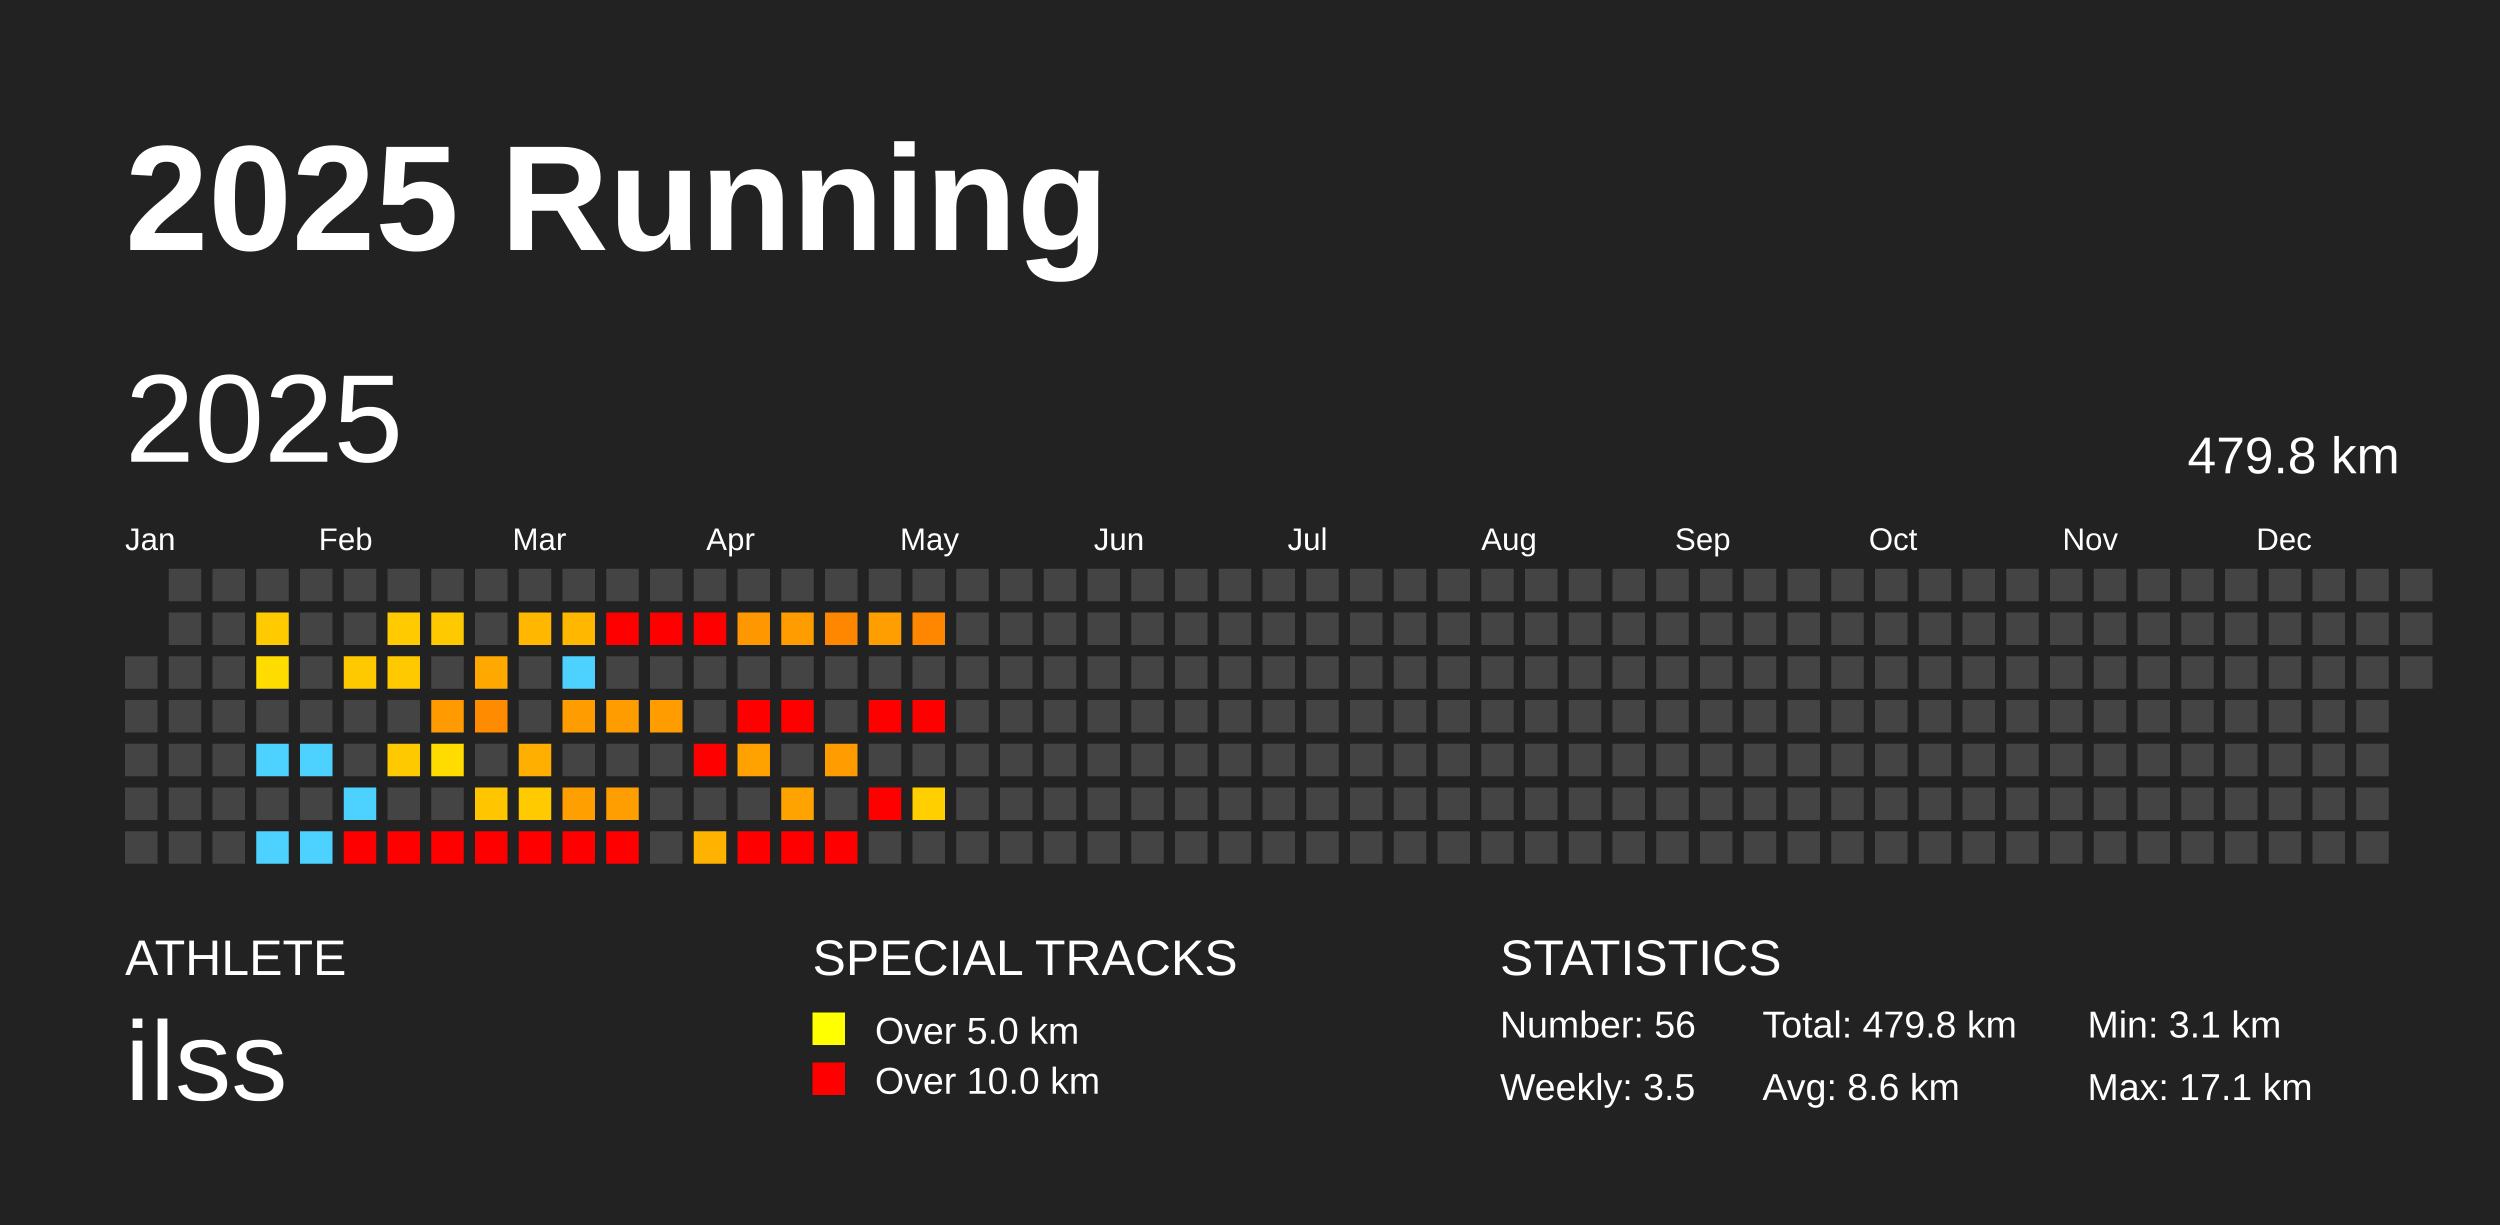
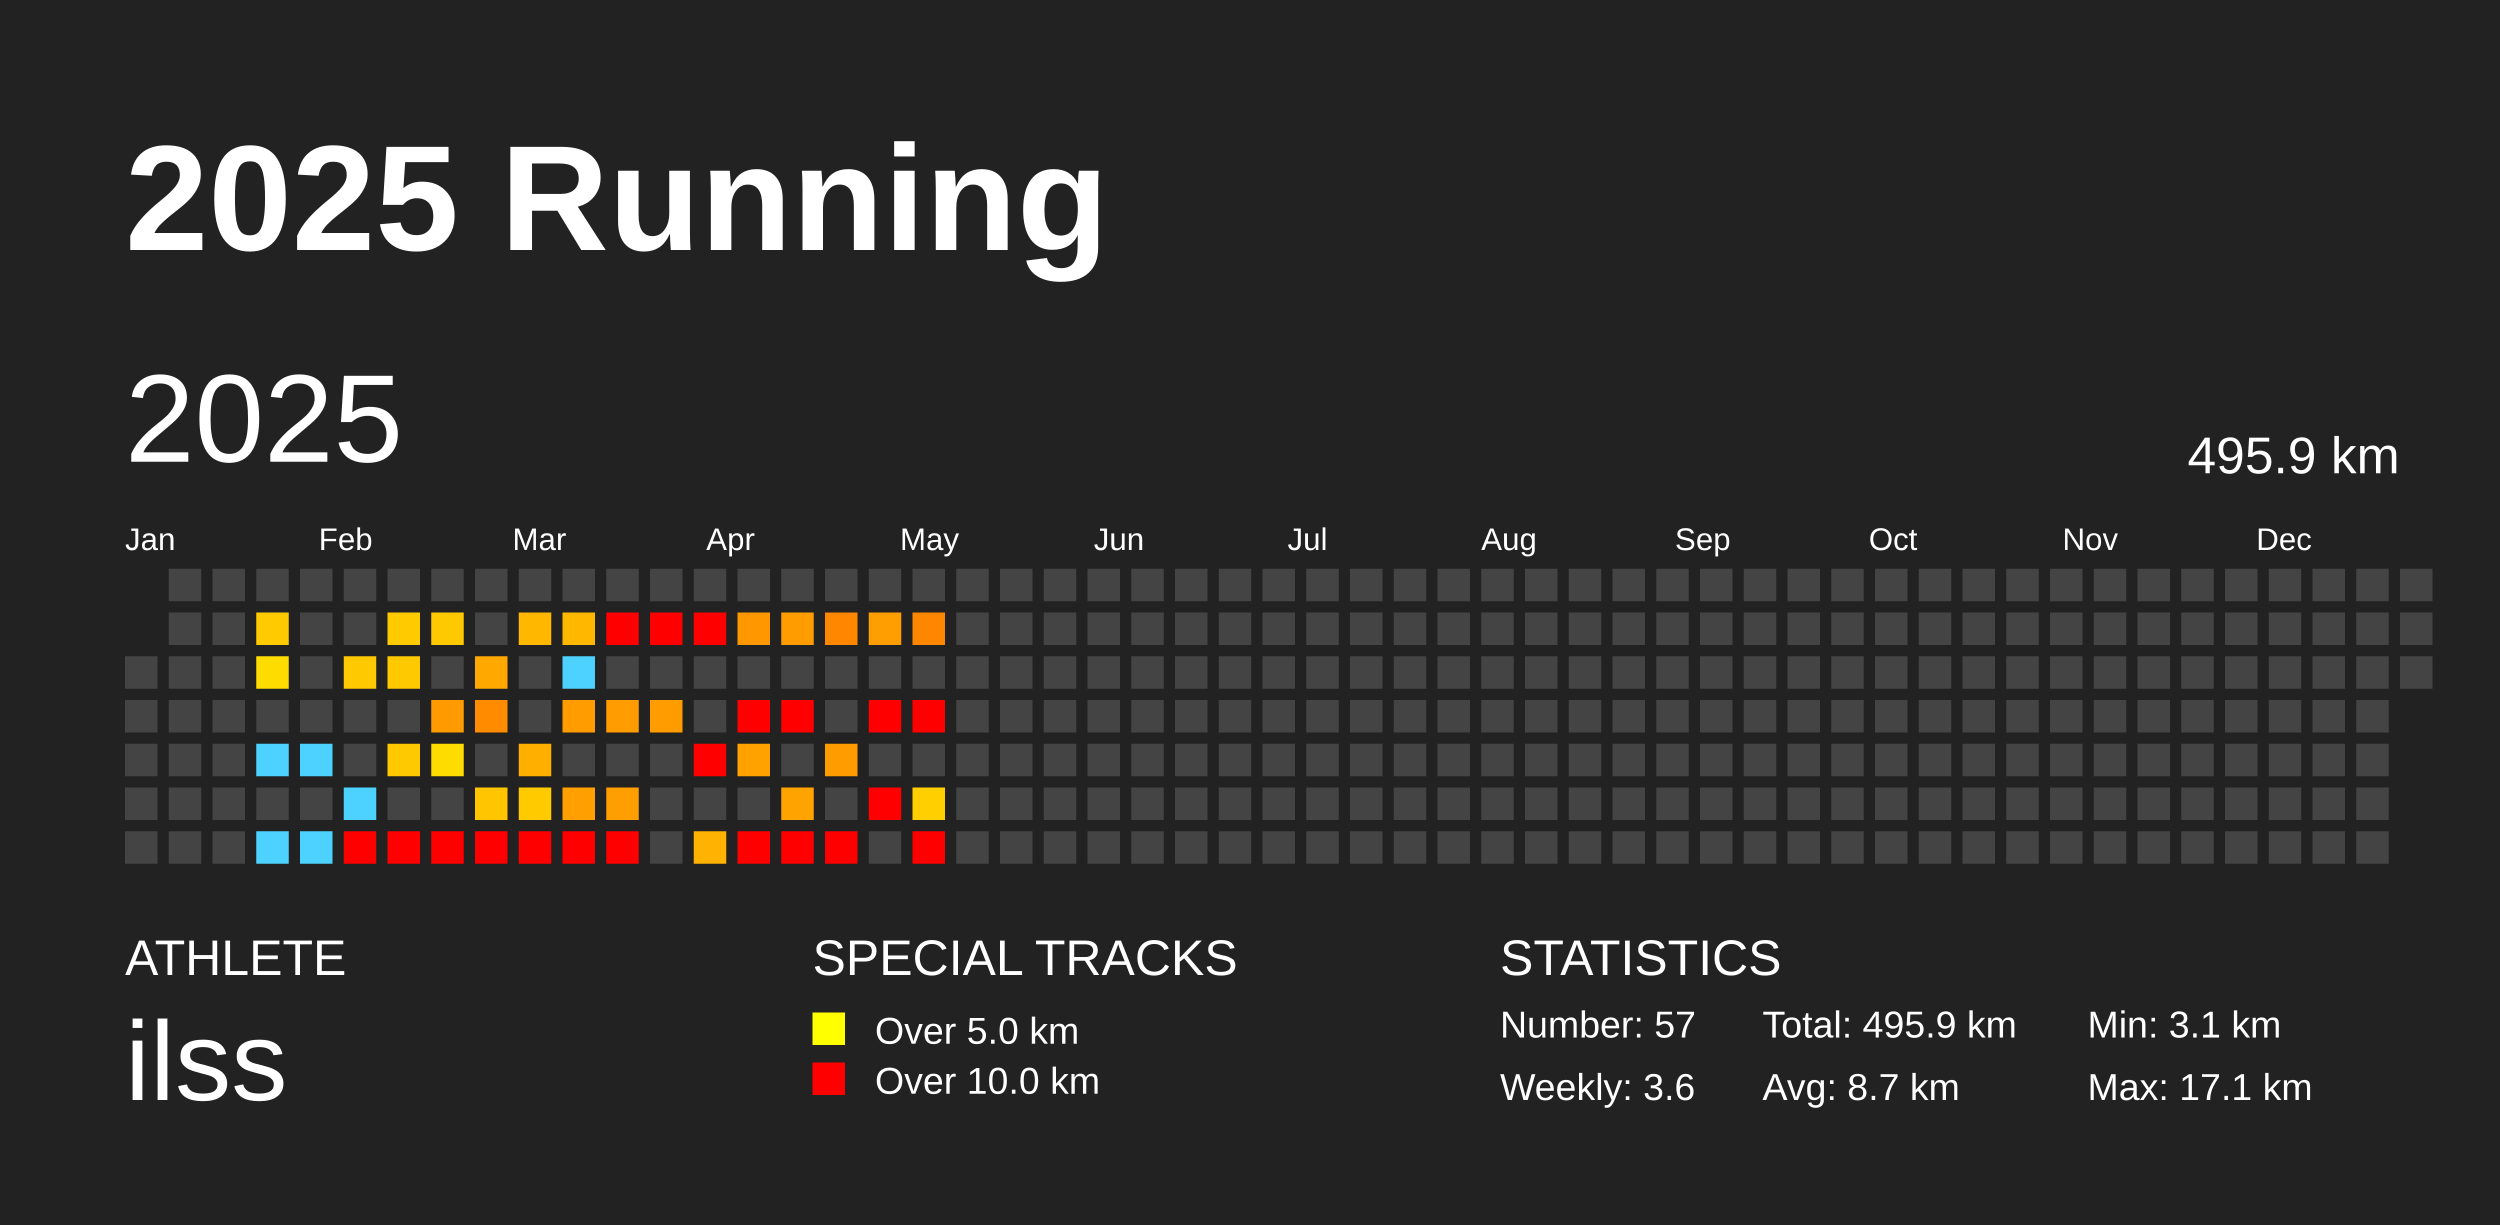
<svg xmlns="http://www.w3.org/2000/svg" baseProfile="full" height="98mm" version="1.1" viewBox="0,0,200,98" width="200mm">
  <defs />
  <rect fill="#222222" height="98" width="200" x="0" y="0" />
  <text fill="#FFFFFF" style="font-size:12px; font-family:Arial; font-weight:bold;" x="10" y="20">2025 Running</text>
  <text fill="#FFFFFF" style="font-size:4px; font-family:Arial" x="10" y="78">ATHLETE</text>
  <text fill="#FFFFFF" style="font-size:9px; font-family:Arial" x="10" y="88">ilss</text>
  <text fill="#FFFFFF" style="font-size:4px; font-family:Arial" x="65" y="78">SPECIAL TRACKS</text>
  <rect fill="yellow" height="2.6" width="2.6" x="65" y="81" />
  <text fill="#FFFFFF" style="font-size:3px; font-family:Arial" x="70" y="83.5">Over 5.0 km</text>
  <rect fill="red" height="2.6" width="2.6" x="65" y="85" />
  <text fill="#FFFFFF" style="font-size:3px; font-family:Arial" x="70" y="87.5">Over 10.0 km</text>
  <text fill="#FFFFFF" style="font-size:4px; font-family:Arial" x="120" y="78">STATISTICS</text>
-   <text fill="#FFFFFF" style="font-size:3px; font-family:Arial" x="120" y="83">Number: 56</text>
-   <text fill="#FFFFFF" style="font-size:3px; font-family:Arial" x="120" y="88">Weekly: 3.5</text>
-   <text fill="#FFFFFF" style="font-size:3px; font-family:Arial" x="141" y="83">Total: 479.8 km</text>
-   <text fill="#FFFFFF" style="font-size:3px; font-family:Arial" x="141" y="88">Avg: 8.6 km</text>
+   <text fill="#FFFFFF" style="font-size:3px; font-family:Arial" x="120" y="83">Number: 57</text>
+   <text fill="#FFFFFF" style="font-size:3px; font-family:Arial" x="120" y="88">Weekly: 3.6</text>
+   <text fill="#FFFFFF" style="font-size:3px; font-family:Arial" x="141" y="83">Total: 495.9 km</text>
+   <text fill="#FFFFFF" style="font-size:3px; font-family:Arial" x="141" y="88">Avg: 8.7 km</text>
  <text fill="#FFFFFF" style="font-size:3px; font-family:Arial" x="167" y="83">Min: 3.1 km</text>
  <text fill="#FFFFFF" style="font-size:3px; font-family:Arial" x="167" y="88">Max: 17.1 km</text>
  <text dominant-baseline="hanging" fill="#FFFFFF" style="font-size:10.0px; font-family:Arial;" x="10" y="30">2025</text>
-   <text dominant-baseline="hanging" fill="#FFFFFF" style="font-size:4.125px; font-family:Arial;" x="175" y="35">479.8 km</text>
+   <text dominant-baseline="hanging" fill="#FFFFFF" style="font-size:4.125px; font-family:Arial;" x="175" y="35">495.9 km</text>
  <text fill="#FFFFFF" style="font-size:2.5px; font-family:Arial" x="10.0" y="44">Jan</text>
  <text fill="#FFFFFF" style="font-size:2.5px; font-family:Arial" x="25.5" y="44">Feb</text>
  <text fill="#FFFFFF" style="font-size:2.5px; font-family:Arial" x="41.0" y="44">Mar</text>
  <text fill="#FFFFFF" style="font-size:2.5px; font-family:Arial" x="56.5" y="44">Apr</text>
  <text fill="#FFFFFF" style="font-size:2.5px; font-family:Arial" x="72.0" y="44">May</text>
  <text fill="#FFFFFF" style="font-size:2.5px; font-family:Arial" x="87.5" y="44">Jun</text>
  <text fill="#FFFFFF" style="font-size:2.5px; font-family:Arial" x="103.0" y="44">Jul</text>
  <text fill="#FFFFFF" style="font-size:2.5px; font-family:Arial" x="118.5" y="44">Aug</text>
  <text fill="#FFFFFF" style="font-size:2.5px; font-family:Arial" x="134.0" y="44">Sep</text>
  <text fill="#FFFFFF" style="font-size:2.5px; font-family:Arial" x="149.5" y="44">Oct</text>
  <text fill="#FFFFFF" style="font-size:2.5px; font-family:Arial" x="165.0" y="44">Nov</text>
  <text fill="#FFFFFF" style="font-size:2.5px; font-family:Arial" x="180.5" y="44">Dec</text>
  <rect fill="#444444" height="2.6" width="2.6" x="10.0" y="52.5" />
  <rect fill="#444444" height="2.6" width="2.6" x="10.0" y="56.0" />
  <rect fill="#444444" height="2.6" width="2.6" x="10.0" y="59.5" />
  <rect fill="#444444" height="2.6" width="2.6" x="10.0" y="63.0" />
  <rect fill="#444444" height="2.6" width="2.6" x="10.0" y="66.5" />
  <rect fill="#444444" height="2.6" width="2.6" x="13.5" y="45.5" />
  <rect fill="#444444" height="2.6" width="2.6" x="13.5" y="49.0" />
  <rect fill="#444444" height="2.6" width="2.6" x="13.5" y="52.5" />
  <rect fill="#444444" height="2.6" width="2.6" x="13.5" y="56.0" />
  <rect fill="#444444" height="2.6" width="2.6" x="13.5" y="59.5" />
  <rect fill="#444444" height="2.6" width="2.6" x="13.5" y="63.0" />
  <rect fill="#444444" height="2.6" width="2.6" x="13.5" y="66.5" />
  <rect fill="#444444" height="2.6" width="2.6" x="17.0" y="45.5" />
  <rect fill="#444444" height="2.6" width="2.6" x="17.0" y="49.0" />
  <rect fill="#444444" height="2.6" width="2.6" x="17.0" y="52.5" />
  <rect fill="#444444" height="2.6" width="2.6" x="17.0" y="56.0" />
  <rect fill="#444444" height="2.6" width="2.6" x="17.0" y="59.5" />
  <rect fill="#444444" height="2.6" width="2.6" x="17.0" y="63.0" />
  <rect fill="#444444" height="2.6" width="2.6" x="17.0" y="66.5" />
  <rect fill="#444444" height="2.6" width="2.6" x="20.5" y="45.5" />
  <rect fill="#ffca00" height="2.6" width="2.6" x="20.5" y="49.0" />
  <rect fill="#ffdc00" height="2.6" width="2.6" x="20.5" y="52.5" />
  <rect fill="#444444" height="2.6" width="2.6" x="20.5" y="56.0" />
  <rect fill="#4dd2ff" height="2.6" width="2.6" x="20.5" y="59.5" />
  <rect fill="#444444" height="2.6" width="2.6" x="20.5" y="63.0" />
  <rect fill="#4dd2ff" height="2.6" width="2.6" x="20.5" y="66.5" />
  <rect fill="#444444" height="2.6" width="2.6" x="24.0" y="45.5" />
  <rect fill="#444444" height="2.6" width="2.6" x="24.0" y="49.0" />
  <rect fill="#444444" height="2.6" width="2.6" x="24.0" y="52.5" />
  <rect fill="#444444" height="2.6" width="2.6" x="24.0" y="56.0" />
  <rect fill="#4dd2ff" height="2.6" width="2.6" x="24.0" y="59.5" />
  <rect fill="#444444" height="2.6" width="2.6" x="24.0" y="63.0" />
  <rect fill="#4dd2ff" height="2.6" width="2.6" x="24.0" y="66.5" />
  <rect fill="#444444" height="2.6" width="2.6" x="27.5" y="45.5" />
  <rect fill="#444444" height="2.6" width="2.6" x="27.5" y="49.0" />
  <rect fill="#ffc900" height="2.6" width="2.6" x="27.5" y="52.5" />
  <rect fill="#444444" height="2.6" width="2.6" x="27.5" y="56.0" />
  <rect fill="#444444" height="2.6" width="2.6" x="27.5" y="59.5" />
  <rect fill="#4dd2ff" height="2.6" width="2.6" x="27.5" y="63.0" />
  <rect fill="red" height="2.6" width="2.6" x="27.5" y="66.5" />
  <rect fill="#444444" height="2.6" width="2.6" x="31.0" y="45.5" />
  <rect fill="#ffca00" height="2.6" width="2.6" x="31.0" y="49.0" />
  <rect fill="#ffc900" height="2.6" width="2.6" x="31.0" y="52.5" />
  <rect fill="#444444" height="2.6" width="2.6" x="31.0" y="56.0" />
  <rect fill="#ffc900" height="2.6" width="2.6" x="31.0" y="59.5" />
  <rect fill="#444444" height="2.6" width="2.6" x="31.0" y="63.0" />
  <rect fill="red" height="2.6" width="2.6" x="31.0" y="66.5" />
  <rect fill="#444444" height="2.6" width="2.6" x="34.5" y="45.5" />
  <rect fill="#ffc900" height="2.6" width="2.6" x="34.5" y="49.0" />
  <rect fill="#444444" height="2.6" width="2.6" x="34.5" y="52.5" />
  <rect fill="#ff9b00" height="2.6" width="2.6" x="34.5" y="56.0" />
  <rect fill="#ffdc00" height="2.6" width="2.6" x="34.5" y="59.5" />
  <rect fill="#444444" height="2.6" width="2.6" x="34.5" y="63.0" />
  <rect fill="red" height="2.6" width="2.6" x="34.5" y="66.5" />
  <rect fill="#444444" height="2.6" width="2.6" x="38.0" y="45.5" />
  <rect fill="#444444" height="2.6" width="2.6" x="38.0" y="49.0" />
  <rect fill="#ffa900" height="2.6" width="2.6" x="38.0" y="52.5" />
  <rect fill="#ff8c00" height="2.6" width="2.6" x="38.0" y="56.0" />
  <rect fill="#444444" height="2.6" width="2.6" x="38.0" y="59.5" />
  <rect fill="#ffc600" height="2.6" width="2.6" x="38.0" y="63.0" />
  <rect fill="red" height="2.6" width="2.6" x="38.0" y="66.5" />
  <rect fill="#444444" height="2.6" width="2.6" x="41.5" y="45.5" />
  <rect fill="#ffb700" height="2.6" width="2.6" x="41.5" y="49.0" />
  <rect fill="#444444" height="2.6" width="2.6" x="41.5" y="52.5" />
  <rect fill="#444444" height="2.6" width="2.6" x="41.5" y="56.0" />
  <rect fill="#ffaf00" height="2.6" width="2.6" x="41.5" y="59.5" />
  <rect fill="#ffca00" height="2.6" width="2.6" x="41.5" y="63.0" />
  <rect fill="red" height="2.6" width="2.6" x="41.5" y="66.5" />
  <rect fill="#444444" height="2.6" width="2.6" x="45.0" y="45.5" />
  <rect fill="#ffb700" height="2.6" width="2.6" x="45.0" y="49.0" />
  <rect fill="#4dd2ff" height="2.6" width="2.6" x="45.0" y="52.5" />
  <rect fill="#ff9d00" height="2.6" width="2.6" x="45.0" y="56.0" />
  <rect fill="#444444" height="2.6" width="2.6" x="45.0" y="59.5" />
  <rect fill="#ff9f00" height="2.6" width="2.6" x="45.0" y="63.0" />
  <rect fill="red" height="2.6" width="2.6" x="45.0" y="66.5" />
  <rect fill="#444444" height="2.6" width="2.6" x="48.5" y="45.5" />
  <rect fill="red" height="2.6" width="2.6" x="48.5" y="49.0" />
  <rect fill="#444444" height="2.6" width="2.6" x="48.5" y="52.5" />
  <rect fill="#ff9c00" height="2.6" width="2.6" x="48.5" y="56.0" />
  <rect fill="#444444" height="2.6" width="2.6" x="48.5" y="59.5" />
  <rect fill="#ff9e00" height="2.6" width="2.6" x="48.5" y="63.0" />
  <rect fill="red" height="2.6" width="2.6" x="48.5" y="66.5" />
  <rect fill="#444444" height="2.6" width="2.6" x="52.0" y="45.5" />
  <rect fill="red" height="2.6" width="2.6" x="52.0" y="49.0" />
  <rect fill="#444444" height="2.6" width="2.6" x="52.0" y="52.5" />
  <rect fill="#ff9c00" height="2.6" width="2.6" x="52.0" y="56.0" />
  <rect fill="#444444" height="2.6" width="2.6" x="52.0" y="59.5" />
  <rect fill="#444444" height="2.6" width="2.6" x="52.0" y="63.0" />
  <rect fill="#444444" height="2.6" width="2.6" x="52.0" y="66.5" />
  <rect fill="#444444" height="2.6" width="2.6" x="55.5" y="45.5" />
  <rect fill="red" height="2.6" width="2.6" x="55.5" y="49.0" />
  <rect fill="#444444" height="2.6" width="2.6" x="55.5" y="52.5" />
  <rect fill="#444444" height="2.6" width="2.6" x="55.5" y="56.0" />
  <rect fill="red" height="2.6" width="2.6" x="55.5" y="59.5" />
  <rect fill="#444444" height="2.6" width="2.6" x="55.5" y="63.0" />
  <rect fill="#ffb200" height="2.6" width="2.6" x="55.5" y="66.5" />
  <rect fill="#444444" height="2.6" width="2.6" x="59.0" y="45.5" />
  <rect fill="#ff9800" height="2.6" width="2.6" x="59.0" y="49.0" />
  <rect fill="#444444" height="2.6" width="2.6" x="59.0" y="52.5" />
  <rect fill="red" height="2.6" width="2.6" x="59.0" y="56.0" />
  <rect fill="#ffa200" height="2.6" width="2.6" x="59.0" y="59.5" />
  <rect fill="#444444" height="2.6" width="2.6" x="59.0" y="63.0" />
  <rect fill="red" height="2.6" width="2.6" x="59.0" y="66.5" />
  <rect fill="#444444" height="2.6" width="2.6" x="62.5" y="45.5" />
  <rect fill="#ff9c00" height="2.6" width="2.6" x="62.5" y="49.0" />
  <rect fill="#444444" height="2.6" width="2.6" x="62.5" y="52.5" />
  <rect fill="red" height="2.6" width="2.6" x="62.5" y="56.0" />
  <rect fill="#444444" height="2.6" width="2.6" x="62.5" y="59.5" />
  <rect fill="#ffa300" height="2.6" width="2.6" x="62.5" y="63.0" />
  <rect fill="red" height="2.6" width="2.6" x="62.5" y="66.5" />
  <rect fill="#444444" height="2.6" width="2.6" x="66.0" y="45.5" />
  <rect fill="#ff8700" height="2.6" width="2.6" x="66.0" y="49.0" />
  <rect fill="#444444" height="2.6" width="2.6" x="66.0" y="52.5" />
  <rect fill="#444444" height="2.6" width="2.6" x="66.0" y="56.0" />
  <rect fill="#ff9c00" height="2.6" width="2.6" x="66.0" y="59.5" />
  <rect fill="#444444" height="2.6" width="2.6" x="66.0" y="63.0" />
  <rect fill="red" height="2.6" width="2.6" x="66.0" y="66.5" />
  <rect fill="#444444" height="2.6" width="2.6" x="69.5" y="45.5" />
  <rect fill="#ff9e00" height="2.6" width="2.6" x="69.5" y="49.0" />
  <rect fill="#444444" height="2.6" width="2.6" x="69.5" y="52.5" />
  <rect fill="red" height="2.6" width="2.6" x="69.5" y="56.0" />
  <rect fill="#444444" height="2.6" width="2.6" x="69.5" y="59.5" />
  <rect fill="red" height="2.6" width="2.6" x="69.5" y="63.0" />
  <rect fill="#444444" height="2.6" width="2.6" x="69.5" y="66.5" />
  <rect fill="#444444" height="2.6" width="2.6" x="73.0" y="45.5" />
  <rect fill="#ff8700" height="2.6" width="2.6" x="73.0" y="49.0" />
  <rect fill="#444444" height="2.6" width="2.6" x="73.0" y="52.5" />
  <rect fill="red" height="2.6" width="2.6" x="73.0" y="56.0" />
  <rect fill="#444444" height="2.6" width="2.6" x="73.0" y="59.5" />
  <rect fill="#ffcf00" height="2.6" width="2.6" x="73.0" y="63.0" />
-   <rect fill="#444444" height="2.6" width="2.6" x="73.0" y="66.5" />
+   <rect fill="red" height="2.6" width="2.6" x="73.0" y="66.5" />
  <rect fill="#444444" height="2.6" width="2.6" x="76.5" y="45.5" />
  <rect fill="#444444" height="2.6" width="2.6" x="76.5" y="49.0" />
  <rect fill="#444444" height="2.6" width="2.6" x="76.5" y="52.5" />
  <rect fill="#444444" height="2.6" width="2.6" x="76.5" y="56.0" />
  <rect fill="#444444" height="2.6" width="2.6" x="76.5" y="59.5" />
  <rect fill="#444444" height="2.6" width="2.6" x="76.5" y="63.0" />
  <rect fill="#444444" height="2.6" width="2.6" x="76.5" y="66.5" />
  <rect fill="#444444" height="2.6" width="2.6" x="80.0" y="45.5" />
  <rect fill="#444444" height="2.6" width="2.6" x="80.0" y="49.0" />
  <rect fill="#444444" height="2.6" width="2.6" x="80.0" y="52.5" />
  <rect fill="#444444" height="2.6" width="2.6" x="80.0" y="56.0" />
  <rect fill="#444444" height="2.6" width="2.6" x="80.0" y="59.5" />
  <rect fill="#444444" height="2.6" width="2.6" x="80.0" y="63.0" />
  <rect fill="#444444" height="2.6" width="2.6" x="80.0" y="66.5" />
  <rect fill="#444444" height="2.6" width="2.6" x="83.5" y="45.5" />
  <rect fill="#444444" height="2.6" width="2.6" x="83.5" y="49.0" />
  <rect fill="#444444" height="2.6" width="2.6" x="83.5" y="52.5" />
  <rect fill="#444444" height="2.6" width="2.6" x="83.5" y="56.0" />
  <rect fill="#444444" height="2.6" width="2.6" x="83.5" y="59.5" />
  <rect fill="#444444" height="2.6" width="2.6" x="83.5" y="63.0" />
  <rect fill="#444444" height="2.6" width="2.6" x="83.5" y="66.5" />
  <rect fill="#444444" height="2.6" width="2.6" x="87.0" y="45.5" />
  <rect fill="#444444" height="2.6" width="2.6" x="87.0" y="49.0" />
  <rect fill="#444444" height="2.6" width="2.6" x="87.0" y="52.5" />
  <rect fill="#444444" height="2.6" width="2.6" x="87.0" y="56.0" />
  <rect fill="#444444" height="2.6" width="2.6" x="87.0" y="59.5" />
  <rect fill="#444444" height="2.6" width="2.6" x="87.0" y="63.0" />
  <rect fill="#444444" height="2.6" width="2.6" x="87.0" y="66.5" />
  <rect fill="#444444" height="2.6" width="2.6" x="90.5" y="45.5" />
  <rect fill="#444444" height="2.6" width="2.6" x="90.5" y="49.0" />
  <rect fill="#444444" height="2.6" width="2.6" x="90.5" y="52.5" />
  <rect fill="#444444" height="2.6" width="2.6" x="90.5" y="56.0" />
  <rect fill="#444444" height="2.6" width="2.6" x="90.5" y="59.5" />
  <rect fill="#444444" height="2.6" width="2.6" x="90.5" y="63.0" />
  <rect fill="#444444" height="2.6" width="2.6" x="90.5" y="66.5" />
  <rect fill="#444444" height="2.6" width="2.6" x="94.0" y="45.5" />
  <rect fill="#444444" height="2.6" width="2.6" x="94.0" y="49.0" />
  <rect fill="#444444" height="2.6" width="2.6" x="94.0" y="52.5" />
  <rect fill="#444444" height="2.6" width="2.6" x="94.0" y="56.0" />
  <rect fill="#444444" height="2.6" width="2.6" x="94.0" y="59.5" />
  <rect fill="#444444" height="2.6" width="2.6" x="94.0" y="63.0" />
  <rect fill="#444444" height="2.6" width="2.6" x="94.0" y="66.5" />
  <rect fill="#444444" height="2.6" width="2.6" x="97.5" y="45.5" />
  <rect fill="#444444" height="2.6" width="2.6" x="97.5" y="49.0" />
  <rect fill="#444444" height="2.6" width="2.6" x="97.5" y="52.5" />
  <rect fill="#444444" height="2.6" width="2.6" x="97.5" y="56.0" />
  <rect fill="#444444" height="2.6" width="2.6" x="97.5" y="59.5" />
  <rect fill="#444444" height="2.6" width="2.6" x="97.5" y="63.0" />
  <rect fill="#444444" height="2.6" width="2.6" x="97.5" y="66.5" />
  <rect fill="#444444" height="2.6" width="2.6" x="101.0" y="45.5" />
  <rect fill="#444444" height="2.6" width="2.6" x="101.0" y="49.0" />
  <rect fill="#444444" height="2.6" width="2.6" x="101.0" y="52.5" />
  <rect fill="#444444" height="2.6" width="2.6" x="101.0" y="56.0" />
  <rect fill="#444444" height="2.6" width="2.6" x="101.0" y="59.5" />
  <rect fill="#444444" height="2.6" width="2.6" x="101.0" y="63.0" />
  <rect fill="#444444" height="2.6" width="2.6" x="101.0" y="66.5" />
  <rect fill="#444444" height="2.6" width="2.6" x="104.5" y="45.5" />
  <rect fill="#444444" height="2.6" width="2.6" x="104.5" y="49.0" />
  <rect fill="#444444" height="2.6" width="2.6" x="104.5" y="52.5" />
  <rect fill="#444444" height="2.6" width="2.6" x="104.5" y="56.0" />
  <rect fill="#444444" height="2.6" width="2.6" x="104.5" y="59.5" />
  <rect fill="#444444" height="2.6" width="2.6" x="104.5" y="63.0" />
  <rect fill="#444444" height="2.6" width="2.6" x="104.5" y="66.5" />
  <rect fill="#444444" height="2.6" width="2.6" x="108.0" y="45.5" />
  <rect fill="#444444" height="2.6" width="2.6" x="108.0" y="49.0" />
  <rect fill="#444444" height="2.6" width="2.6" x="108.0" y="52.5" />
  <rect fill="#444444" height="2.6" width="2.6" x="108.0" y="56.0" />
  <rect fill="#444444" height="2.6" width="2.6" x="108.0" y="59.5" />
  <rect fill="#444444" height="2.6" width="2.6" x="108.0" y="63.0" />
  <rect fill="#444444" height="2.6" width="2.6" x="108.0" y="66.5" />
  <rect fill="#444444" height="2.6" width="2.6" x="111.5" y="45.5" />
  <rect fill="#444444" height="2.6" width="2.6" x="111.5" y="49.0" />
  <rect fill="#444444" height="2.6" width="2.6" x="111.5" y="52.5" />
  <rect fill="#444444" height="2.6" width="2.6" x="111.5" y="56.0" />
  <rect fill="#444444" height="2.6" width="2.6" x="111.5" y="59.5" />
  <rect fill="#444444" height="2.6" width="2.6" x="111.5" y="63.0" />
  <rect fill="#444444" height="2.6" width="2.6" x="111.5" y="66.5" />
  <rect fill="#444444" height="2.6" width="2.6" x="115.0" y="45.5" />
  <rect fill="#444444" height="2.6" width="2.6" x="115.0" y="49.0" />
  <rect fill="#444444" height="2.6" width="2.6" x="115.0" y="52.5" />
  <rect fill="#444444" height="2.6" width="2.6" x="115.0" y="56.0" />
  <rect fill="#444444" height="2.6" width="2.6" x="115.0" y="59.5" />
  <rect fill="#444444" height="2.6" width="2.6" x="115.0" y="63.0" />
  <rect fill="#444444" height="2.6" width="2.6" x="115.0" y="66.5" />
  <rect fill="#444444" height="2.6" width="2.6" x="118.5" y="45.5" />
  <rect fill="#444444" height="2.6" width="2.6" x="118.5" y="49.0" />
  <rect fill="#444444" height="2.6" width="2.6" x="118.5" y="52.5" />
  <rect fill="#444444" height="2.6" width="2.6" x="118.5" y="56.0" />
  <rect fill="#444444" height="2.6" width="2.6" x="118.5" y="59.5" />
  <rect fill="#444444" height="2.6" width="2.6" x="118.5" y="63.0" />
  <rect fill="#444444" height="2.6" width="2.6" x="118.5" y="66.5" />
  <rect fill="#444444" height="2.6" width="2.6" x="122.0" y="45.5" />
  <rect fill="#444444" height="2.6" width="2.6" x="122.0" y="49.0" />
  <rect fill="#444444" height="2.6" width="2.6" x="122.0" y="52.5" />
  <rect fill="#444444" height="2.6" width="2.6" x="122.0" y="56.0" />
  <rect fill="#444444" height="2.6" width="2.6" x="122.0" y="59.5" />
  <rect fill="#444444" height="2.6" width="2.6" x="122.0" y="63.0" />
  <rect fill="#444444" height="2.6" width="2.6" x="122.0" y="66.5" />
  <rect fill="#444444" height="2.6" width="2.6" x="125.5" y="45.5" />
  <rect fill="#444444" height="2.6" width="2.6" x="125.5" y="49.0" />
  <rect fill="#444444" height="2.6" width="2.6" x="125.5" y="52.5" />
  <rect fill="#444444" height="2.6" width="2.6" x="125.5" y="56.0" />
  <rect fill="#444444" height="2.6" width="2.6" x="125.5" y="59.5" />
  <rect fill="#444444" height="2.6" width="2.6" x="125.5" y="63.0" />
  <rect fill="#444444" height="2.6" width="2.6" x="125.5" y="66.5" />
  <rect fill="#444444" height="2.6" width="2.6" x="129.0" y="45.5" />
  <rect fill="#444444" height="2.6" width="2.6" x="129.0" y="49.0" />
  <rect fill="#444444" height="2.6" width="2.6" x="129.0" y="52.5" />
  <rect fill="#444444" height="2.6" width="2.6" x="129.0" y="56.0" />
  <rect fill="#444444" height="2.6" width="2.6" x="129.0" y="59.5" />
  <rect fill="#444444" height="2.6" width="2.6" x="129.0" y="63.0" />
  <rect fill="#444444" height="2.6" width="2.6" x="129.0" y="66.5" />
  <rect fill="#444444" height="2.6" width="2.6" x="132.5" y="45.5" />
  <rect fill="#444444" height="2.6" width="2.6" x="132.5" y="49.0" />
  <rect fill="#444444" height="2.6" width="2.6" x="132.5" y="52.5" />
  <rect fill="#444444" height="2.6" width="2.6" x="132.5" y="56.0" />
  <rect fill="#444444" height="2.6" width="2.6" x="132.5" y="59.5" />
  <rect fill="#444444" height="2.6" width="2.6" x="132.5" y="63.0" />
  <rect fill="#444444" height="2.6" width="2.6" x="132.5" y="66.5" />
  <rect fill="#444444" height="2.6" width="2.6" x="136.0" y="45.5" />
  <rect fill="#444444" height="2.6" width="2.6" x="136.0" y="49.0" />
  <rect fill="#444444" height="2.6" width="2.6" x="136.0" y="52.5" />
  <rect fill="#444444" height="2.6" width="2.6" x="136.0" y="56.0" />
  <rect fill="#444444" height="2.6" width="2.6" x="136.0" y="59.5" />
  <rect fill="#444444" height="2.6" width="2.6" x="136.0" y="63.0" />
  <rect fill="#444444" height="2.6" width="2.6" x="136.0" y="66.5" />
  <rect fill="#444444" height="2.6" width="2.6" x="139.5" y="45.5" />
  <rect fill="#444444" height="2.6" width="2.6" x="139.5" y="49.0" />
  <rect fill="#444444" height="2.6" width="2.6" x="139.5" y="52.5" />
  <rect fill="#444444" height="2.6" width="2.6" x="139.5" y="56.0" />
  <rect fill="#444444" height="2.6" width="2.6" x="139.5" y="59.5" />
  <rect fill="#444444" height="2.6" width="2.6" x="139.5" y="63.0" />
  <rect fill="#444444" height="2.6" width="2.6" x="139.5" y="66.5" />
  <rect fill="#444444" height="2.6" width="2.6" x="143.0" y="45.5" />
  <rect fill="#444444" height="2.6" width="2.6" x="143.0" y="49.0" />
  <rect fill="#444444" height="2.6" width="2.6" x="143.0" y="52.5" />
  <rect fill="#444444" height="2.6" width="2.6" x="143.0" y="56.0" />
  <rect fill="#444444" height="2.6" width="2.6" x="143.0" y="59.5" />
  <rect fill="#444444" height="2.6" width="2.6" x="143.0" y="63.0" />
  <rect fill="#444444" height="2.6" width="2.6" x="143.0" y="66.5" />
  <rect fill="#444444" height="2.6" width="2.6" x="146.5" y="45.5" />
  <rect fill="#444444" height="2.6" width="2.6" x="146.5" y="49.0" />
  <rect fill="#444444" height="2.6" width="2.6" x="146.5" y="52.5" />
  <rect fill="#444444" height="2.6" width="2.6" x="146.5" y="56.0" />
  <rect fill="#444444" height="2.6" width="2.6" x="146.5" y="59.5" />
  <rect fill="#444444" height="2.6" width="2.6" x="146.5" y="63.0" />
  <rect fill="#444444" height="2.6" width="2.6" x="146.5" y="66.5" />
  <rect fill="#444444" height="2.6" width="2.6" x="150.0" y="45.5" />
  <rect fill="#444444" height="2.6" width="2.6" x="150.0" y="49.0" />
  <rect fill="#444444" height="2.6" width="2.6" x="150.0" y="52.5" />
  <rect fill="#444444" height="2.6" width="2.6" x="150.0" y="56.0" />
  <rect fill="#444444" height="2.6" width="2.6" x="150.0" y="59.5" />
  <rect fill="#444444" height="2.6" width="2.6" x="150.0" y="63.0" />
  <rect fill="#444444" height="2.6" width="2.6" x="150.0" y="66.5" />
  <rect fill="#444444" height="2.6" width="2.6" x="153.5" y="45.5" />
  <rect fill="#444444" height="2.6" width="2.6" x="153.5" y="49.0" />
  <rect fill="#444444" height="2.6" width="2.6" x="153.5" y="52.5" />
  <rect fill="#444444" height="2.6" width="2.6" x="153.5" y="56.0" />
  <rect fill="#444444" height="2.6" width="2.6" x="153.5" y="59.5" />
  <rect fill="#444444" height="2.6" width="2.6" x="153.5" y="63.0" />
  <rect fill="#444444" height="2.6" width="2.6" x="153.5" y="66.5" />
  <rect fill="#444444" height="2.6" width="2.6" x="157.0" y="45.5" />
  <rect fill="#444444" height="2.6" width="2.6" x="157.0" y="49.0" />
  <rect fill="#444444" height="2.6" width="2.6" x="157.0" y="52.5" />
  <rect fill="#444444" height="2.6" width="2.6" x="157.0" y="56.0" />
  <rect fill="#444444" height="2.6" width="2.6" x="157.0" y="59.5" />
  <rect fill="#444444" height="2.6" width="2.6" x="157.0" y="63.0" />
  <rect fill="#444444" height="2.6" width="2.6" x="157.0" y="66.5" />
  <rect fill="#444444" height="2.6" width="2.6" x="160.5" y="45.5" />
  <rect fill="#444444" height="2.6" width="2.6" x="160.5" y="49.0" />
  <rect fill="#444444" height="2.6" width="2.6" x="160.5" y="52.5" />
  <rect fill="#444444" height="2.6" width="2.6" x="160.5" y="56.0" />
  <rect fill="#444444" height="2.6" width="2.6" x="160.5" y="59.5" />
  <rect fill="#444444" height="2.6" width="2.6" x="160.5" y="63.0" />
  <rect fill="#444444" height="2.6" width="2.6" x="160.5" y="66.5" />
  <rect fill="#444444" height="2.6" width="2.6" x="164.0" y="45.5" />
  <rect fill="#444444" height="2.6" width="2.6" x="164.0" y="49.0" />
  <rect fill="#444444" height="2.6" width="2.6" x="164.0" y="52.5" />
  <rect fill="#444444" height="2.6" width="2.6" x="164.0" y="56.0" />
  <rect fill="#444444" height="2.6" width="2.6" x="164.0" y="59.5" />
  <rect fill="#444444" height="2.6" width="2.6" x="164.0" y="63.0" />
  <rect fill="#444444" height="2.6" width="2.6" x="164.0" y="66.5" />
  <rect fill="#444444" height="2.6" width="2.6" x="167.5" y="45.5" />
  <rect fill="#444444" height="2.6" width="2.6" x="167.5" y="49.0" />
  <rect fill="#444444" height="2.6" width="2.6" x="167.5" y="52.5" />
  <rect fill="#444444" height="2.6" width="2.6" x="167.5" y="56.0" />
  <rect fill="#444444" height="2.6" width="2.6" x="167.5" y="59.5" />
  <rect fill="#444444" height="2.6" width="2.6" x="167.5" y="63.0" />
  <rect fill="#444444" height="2.6" width="2.6" x="167.5" y="66.5" />
  <rect fill="#444444" height="2.6" width="2.6" x="171.0" y="45.5" />
  <rect fill="#444444" height="2.6" width="2.6" x="171.0" y="49.0" />
  <rect fill="#444444" height="2.6" width="2.6" x="171.0" y="52.5" />
  <rect fill="#444444" height="2.6" width="2.6" x="171.0" y="56.0" />
  <rect fill="#444444" height="2.6" width="2.6" x="171.0" y="59.5" />
  <rect fill="#444444" height="2.6" width="2.6" x="171.0" y="63.0" />
  <rect fill="#444444" height="2.6" width="2.6" x="171.0" y="66.5" />
  <rect fill="#444444" height="2.6" width="2.6" x="174.5" y="45.5" />
  <rect fill="#444444" height="2.6" width="2.6" x="174.5" y="49.0" />
  <rect fill="#444444" height="2.6" width="2.6" x="174.5" y="52.5" />
  <rect fill="#444444" height="2.6" width="2.6" x="174.5" y="56.0" />
  <rect fill="#444444" height="2.6" width="2.6" x="174.5" y="59.5" />
  <rect fill="#444444" height="2.6" width="2.6" x="174.5" y="63.0" />
  <rect fill="#444444" height="2.6" width="2.6" x="174.5" y="66.5" />
  <rect fill="#444444" height="2.6" width="2.6" x="178.0" y="45.5" />
  <rect fill="#444444" height="2.6" width="2.6" x="178.0" y="49.0" />
  <rect fill="#444444" height="2.6" width="2.6" x="178.0" y="52.5" />
  <rect fill="#444444" height="2.6" width="2.6" x="178.0" y="56.0" />
  <rect fill="#444444" height="2.6" width="2.6" x="178.0" y="59.5" />
  <rect fill="#444444" height="2.6" width="2.6" x="178.0" y="63.0" />
  <rect fill="#444444" height="2.6" width="2.6" x="178.0" y="66.5" />
  <rect fill="#444444" height="2.6" width="2.6" x="181.5" y="45.5" />
  <rect fill="#444444" height="2.6" width="2.6" x="181.5" y="49.0" />
  <rect fill="#444444" height="2.6" width="2.6" x="181.5" y="52.5" />
  <rect fill="#444444" height="2.6" width="2.6" x="181.5" y="56.0" />
  <rect fill="#444444" height="2.6" width="2.6" x="181.5" y="59.5" />
  <rect fill="#444444" height="2.6" width="2.6" x="181.5" y="63.0" />
  <rect fill="#444444" height="2.6" width="2.6" x="181.5" y="66.5" />
  <rect fill="#444444" height="2.6" width="2.6" x="185.0" y="45.5" />
  <rect fill="#444444" height="2.6" width="2.6" x="185.0" y="49.0" />
  <rect fill="#444444" height="2.6" width="2.6" x="185.0" y="52.5" />
  <rect fill="#444444" height="2.6" width="2.6" x="185.0" y="56.0" />
  <rect fill="#444444" height="2.6" width="2.6" x="185.0" y="59.5" />
  <rect fill="#444444" height="2.6" width="2.6" x="185.0" y="63.0" />
  <rect fill="#444444" height="2.6" width="2.6" x="185.0" y="66.5" />
  <rect fill="#444444" height="2.6" width="2.6" x="188.5" y="45.5" />
  <rect fill="#444444" height="2.6" width="2.6" x="188.5" y="49.0" />
  <rect fill="#444444" height="2.6" width="2.6" x="188.5" y="52.5" />
  <rect fill="#444444" height="2.6" width="2.6" x="188.5" y="56.0" />
  <rect fill="#444444" height="2.6" width="2.6" x="188.5" y="59.5" />
  <rect fill="#444444" height="2.6" width="2.6" x="188.5" y="63.0" />
  <rect fill="#444444" height="2.6" width="2.6" x="188.5" y="66.5" />
  <rect fill="#444444" height="2.6" width="2.6" x="192.0" y="45.5" />
  <rect fill="#444444" height="2.6" width="2.6" x="192.0" y="49.0" />
  <rect fill="#444444" height="2.6" width="2.6" x="192.0" y="52.5" />
</svg>
